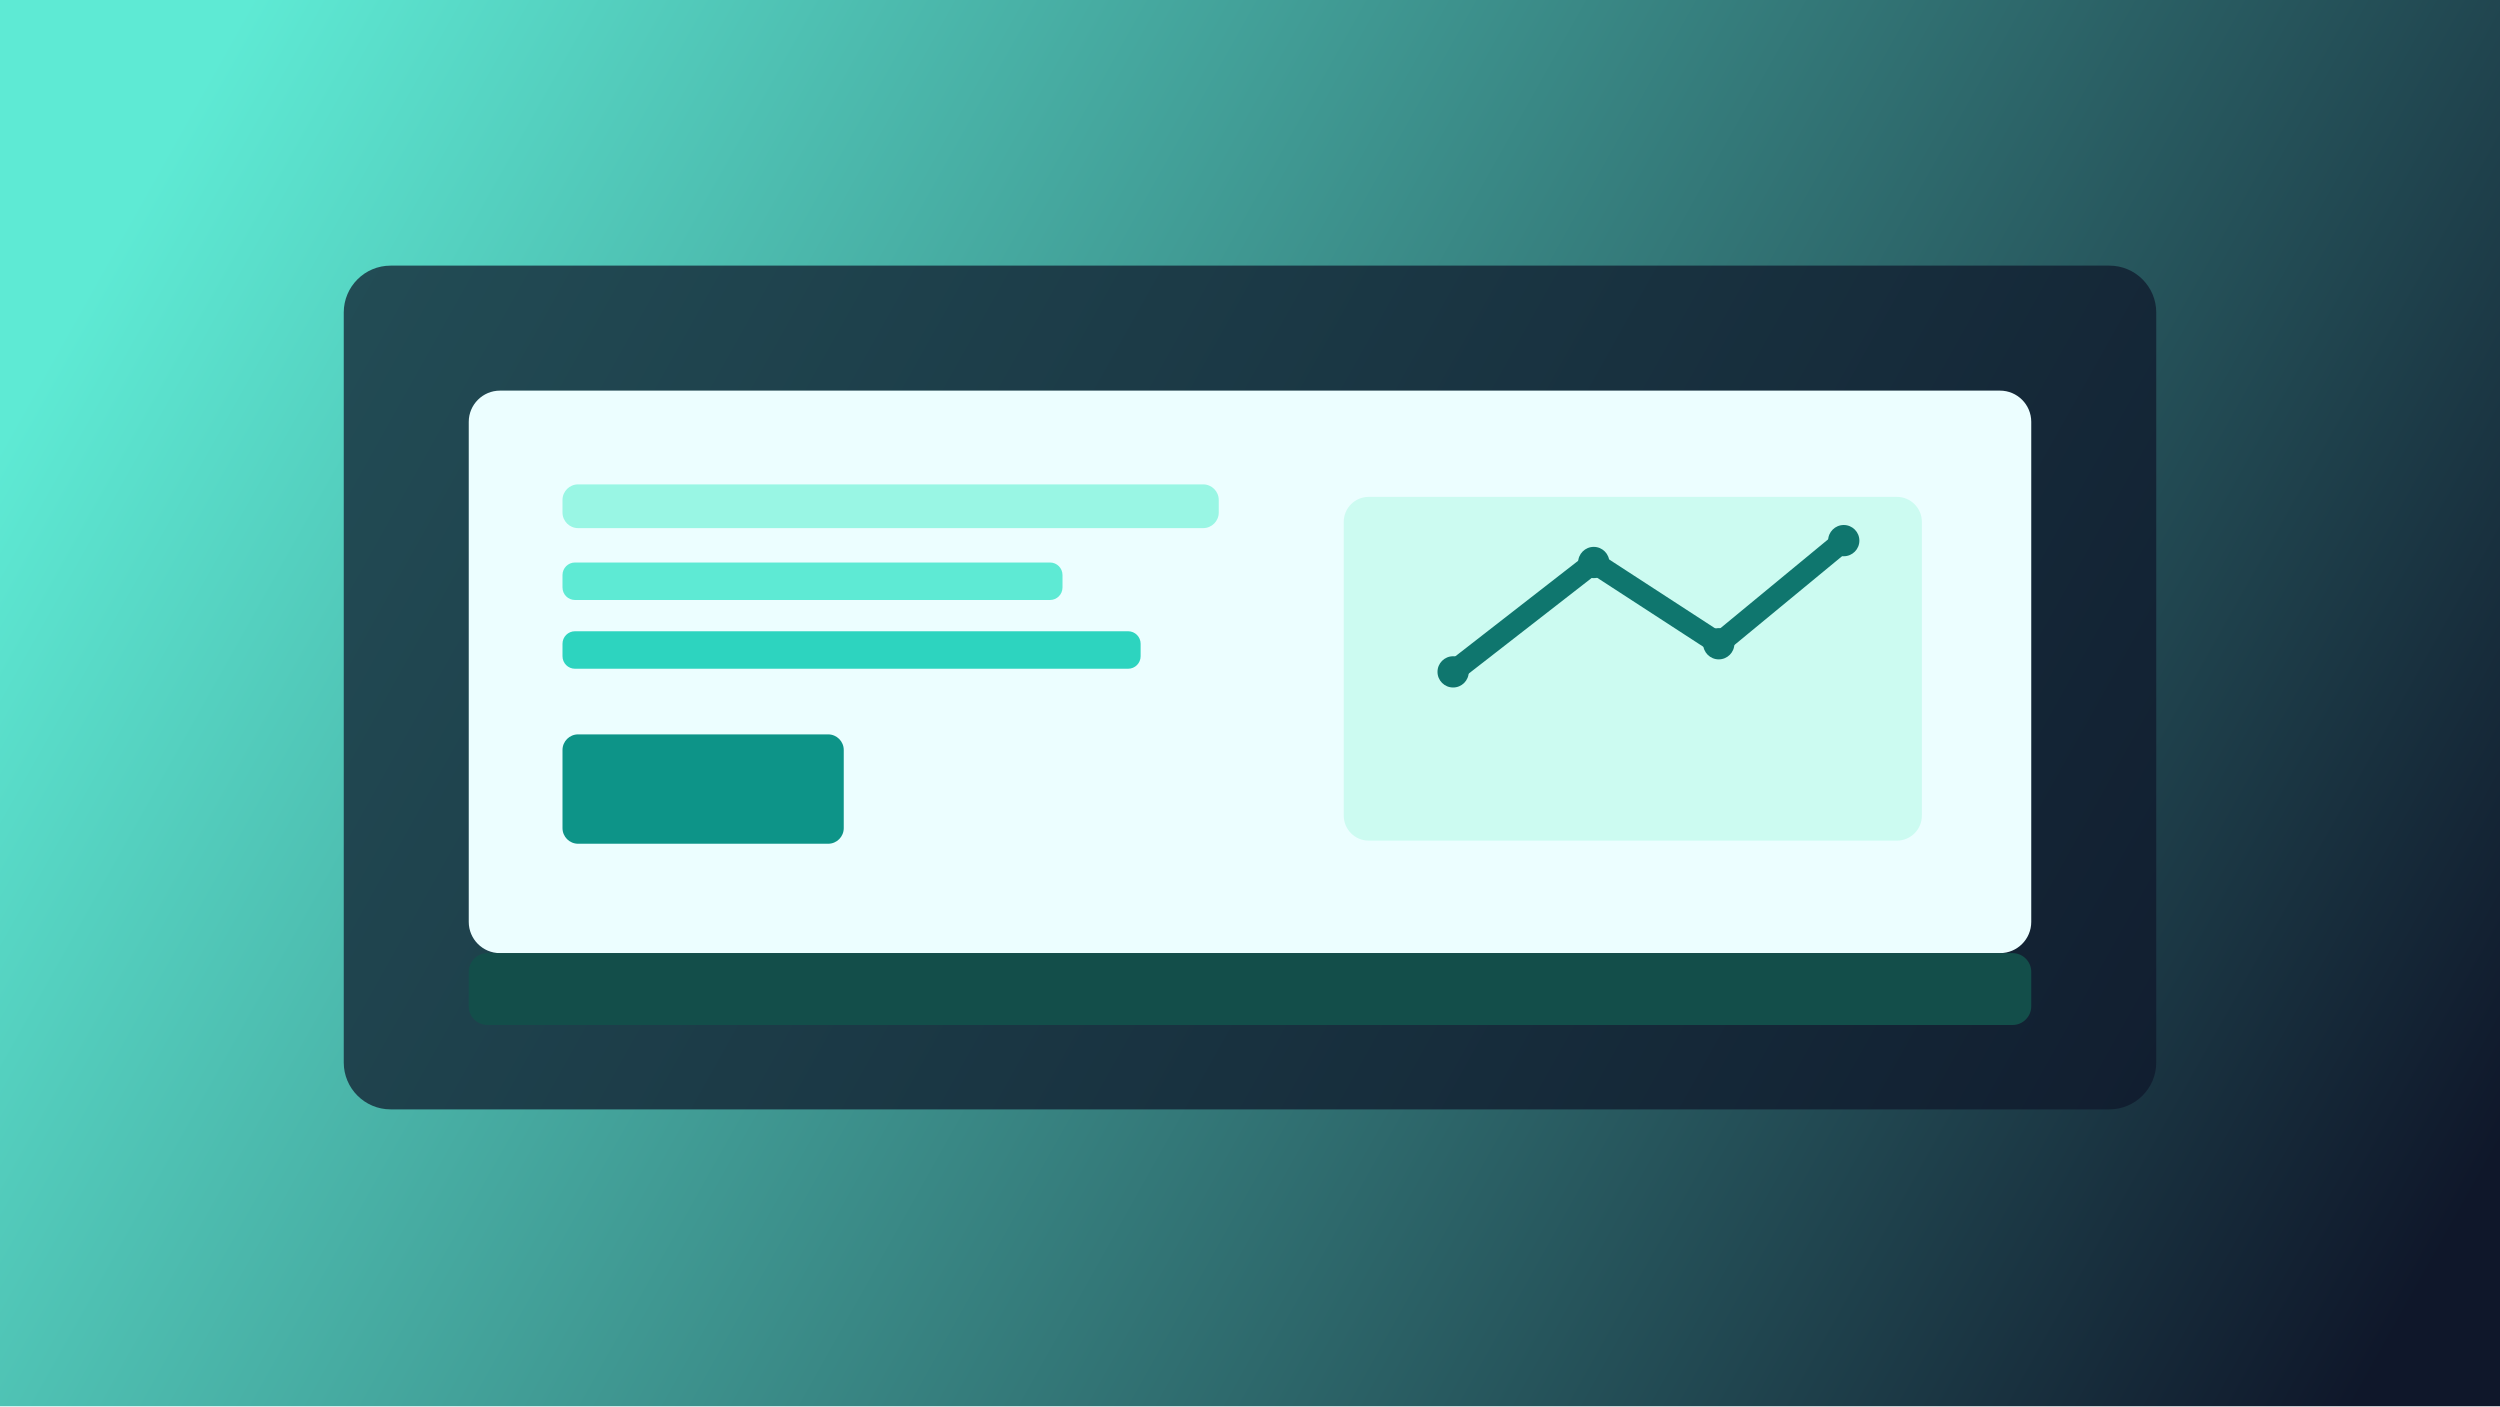
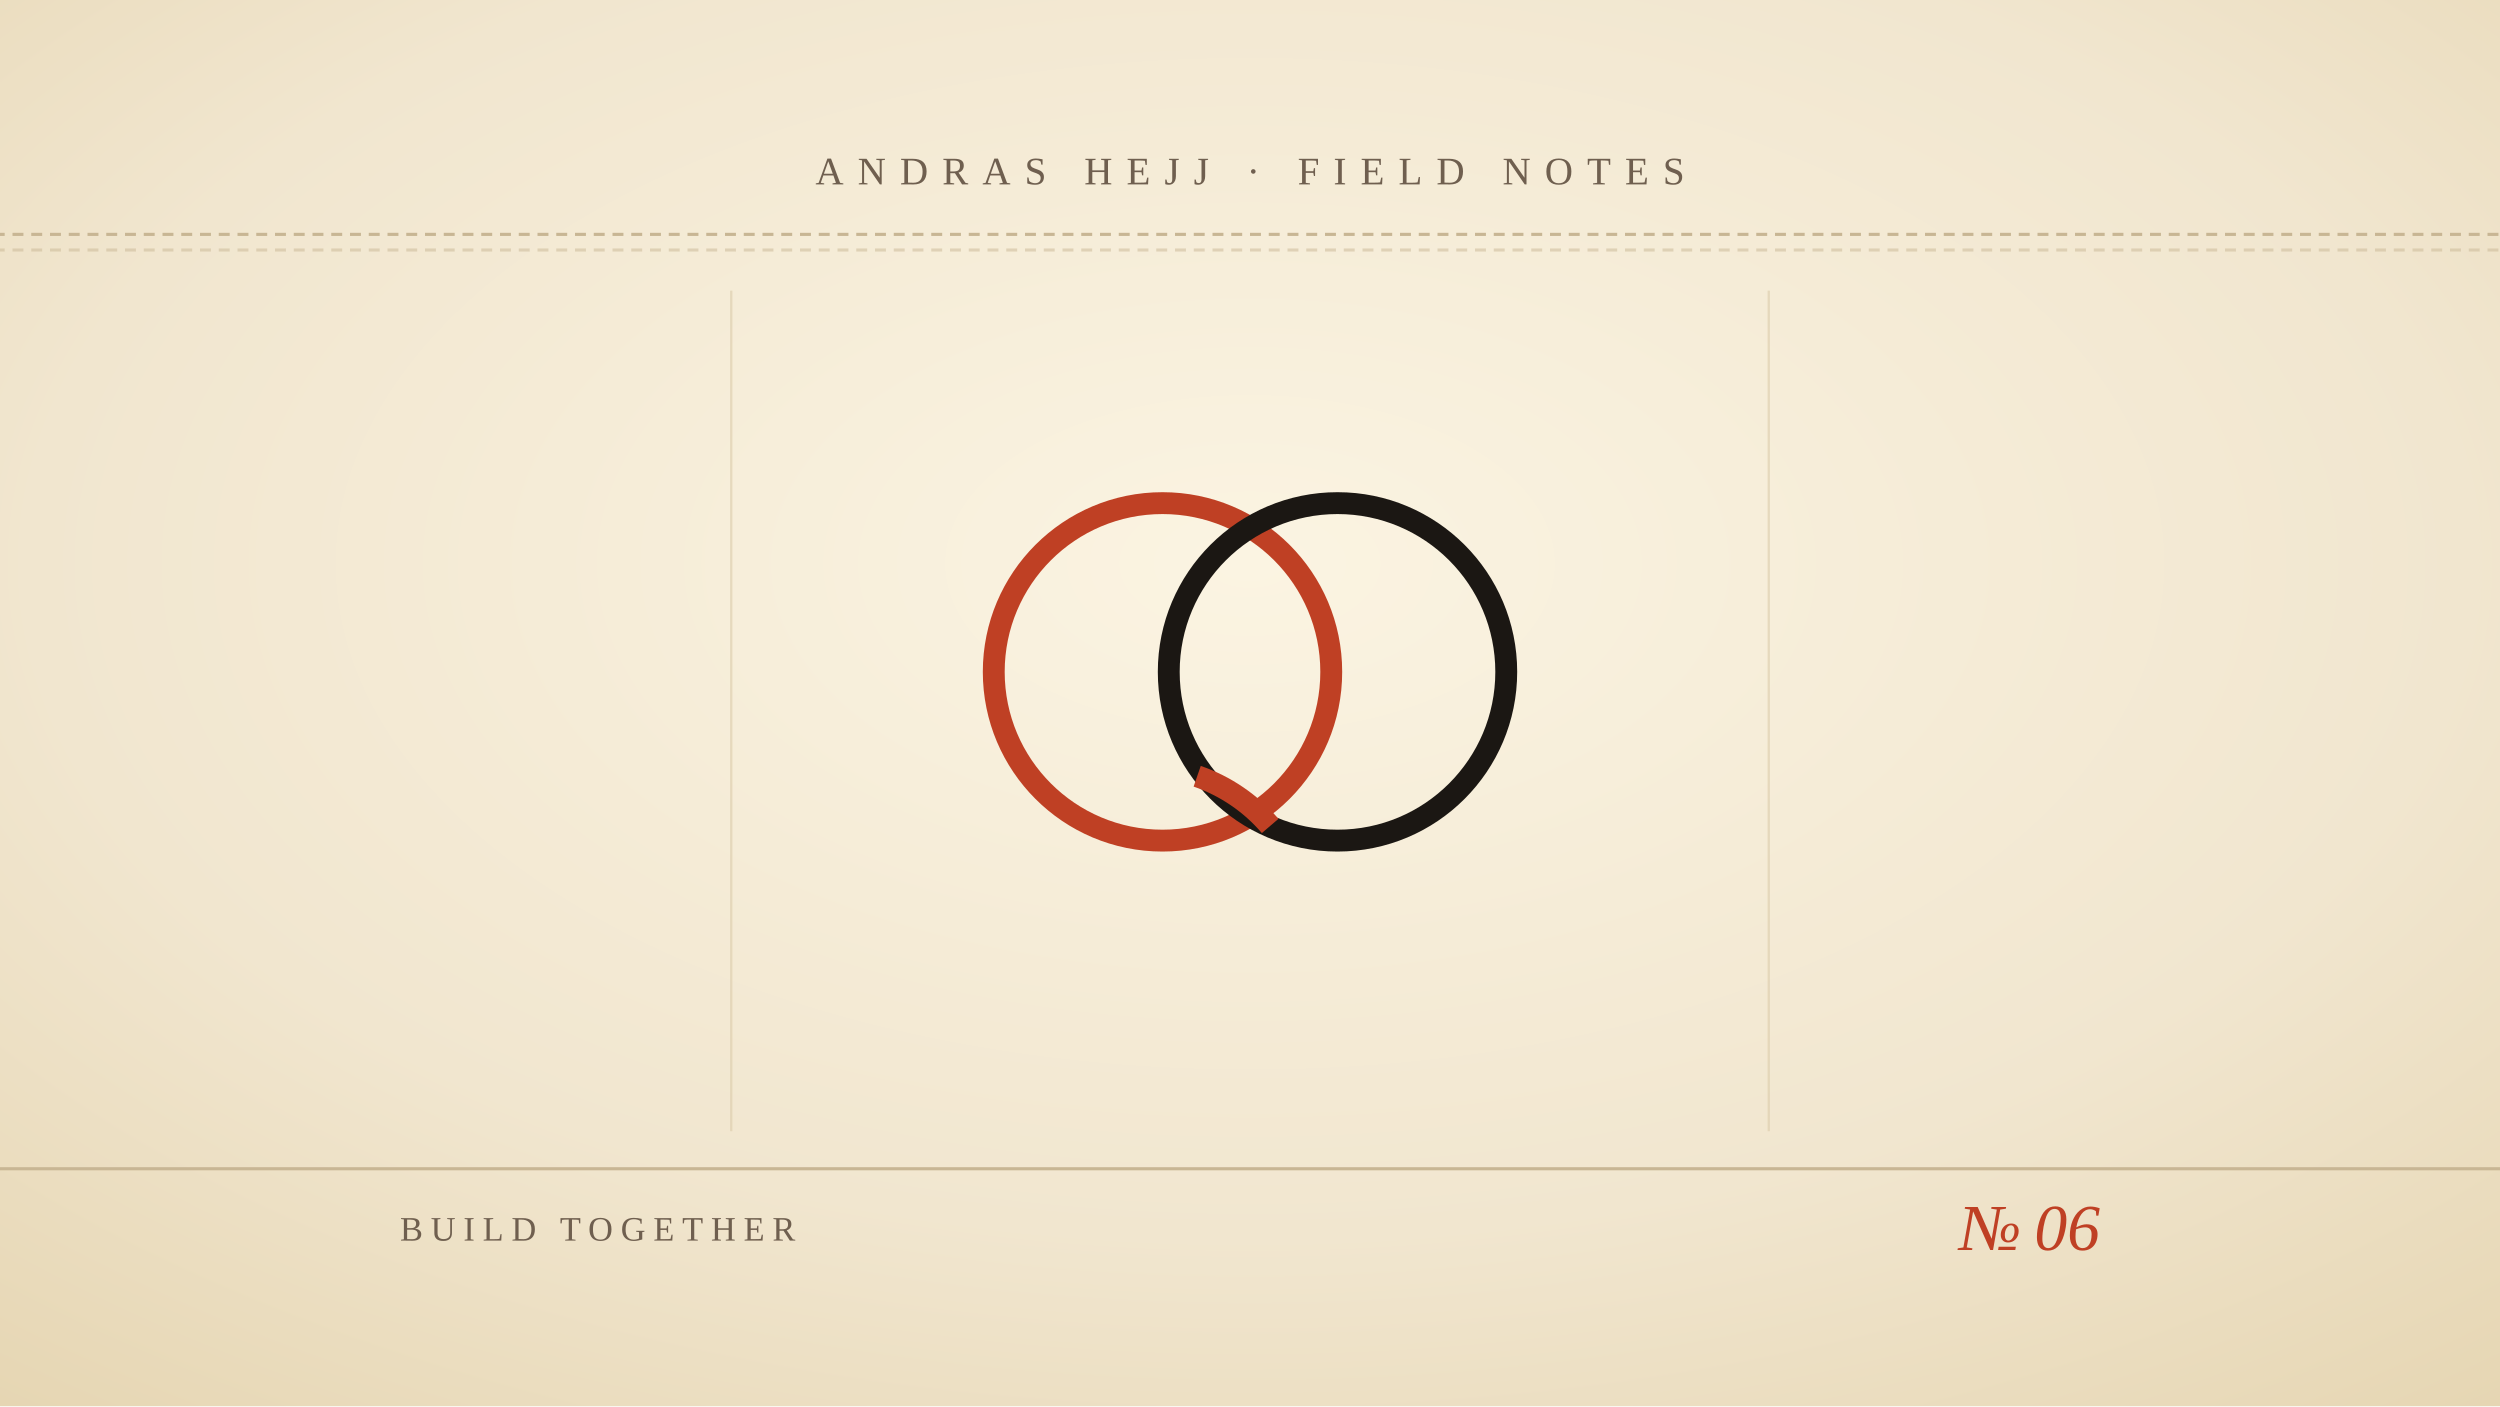
- <svg xmlns="http://www.w3.org/2000/svg" width="1600" height="900" viewBox="0 0 1600 900" fill="none">
+ <svg xmlns="http://www.w3.org/2000/svg" width="1600" height="900" viewBox="0 0 1600 900" fill="none" font-family="Georgia, 'Times New Roman', 'Iowan Old Style', serif">
  <defs>
-     <linearGradient id="g7" x1="120" y1="70" x2="1530" y2="860" gradientUnits="userSpaceOnUse">
-       <stop stop-color="#5EEAD4" />
-       <stop offset="1" stop-color="#0F172A" />
-     </linearGradient>
+     <radialGradient id="plate" cx="50%" cy="40%" r="78%">
+       <stop offset="0" stop-color="#fbf4e2" />
+       <stop offset="0.62" stop-color="#f1e6cf" />
+       <stop offset="1" stop-color="#e6d6b3" />
+     </radialGradient>
  </defs>
-   <rect width="1600" height="900" fill="url(#g7)" />
-   <rect x="220" y="170" width="1160" height="540" rx="30" fill="#0F172A" fill-opacity="0.72" />
-   <rect x="300" y="250" width="1000" height="360" rx="20" fill="#ECFEFF" />
-   <rect x="300" y="610" width="1000" height="46" rx="12" fill="#134E4A" />
-   <rect x="360" y="310" width="420" height="28" rx="10" fill="#99F6E4" />
-   <rect x="360" y="360" width="320" height="24" rx="8" fill="#5EEAD4" />
-   <rect x="360" y="404" width="370" height="24" rx="8" fill="#2DD4BF" />
-   <rect x="360" y="470" width="180" height="70" rx="10" fill="#0D9488" />
-   <rect x="860" y="318" width="370" height="220" rx="16" fill="#CCFBF1" />
-   <path d="M930 430L1020 360L1100 412L1180 346" stroke="#0F766E" stroke-width="14" stroke-linecap="round" stroke-linejoin="round" />
-   <circle cx="930" cy="430" r="10" fill="#0F766E" />
-   <circle cx="1020" cy="360" r="10" fill="#0F766E" />
-   <circle cx="1100" cy="412" r="10" fill="#0F766E" />
-   <circle cx="1180" cy="346" r="10" fill="#0F766E" />
+   <rect width="1600" height="900" fill="url(#plate)" />
+   <g stroke="#d9c9a6" stroke-width="1.5" opacity="0.55">
+     <line x1="468" y1="186" x2="468" y2="724" />
+     <line x1="1132" y1="186" x2="1132" y2="724" />
+   </g>
+   <g stroke="#c8b694" stroke-width="2">
+     <line x1="-40" y1="150" x2="1640" y2="150" stroke-dasharray="7 5" />
+     <line x1="-40" y1="160" x2="1640" y2="160" stroke-dasharray="7 5" opacity="0.5" />
+   </g>
+   <text x="800" y="118" text-anchor="middle" font-size="25" letter-spacing="9" fill="#6f5f4f">ANDRAS HEJJ · FIELD NOTES</text>
+   <g>
+     <circle cx="744" cy="430" r="108" fill="none" stroke="#bf4024" stroke-width="14" />
+     <circle cx="856" cy="430" r="108" fill="none" stroke="#1b1713" stroke-width="14" />
+     <path d="M812.9 528.6 A108 108 0 0 0 766.2 496.8" fill="none" stroke="#bf4024" stroke-width="14" />
+   </g>
+   <line x1="-40" y1="748" x2="1640" y2="748" stroke="#c8b694" stroke-width="2" />
+   <text x="256" y="794" text-anchor="start" font-size="22" letter-spacing="5" fill="#6f5f4f">BUILD TOGETHER</text>
+   <text x="1344" y="800" text-anchor="end" font-style="italic" font-size="42" fill="#bf4024">№ 06</text>
</svg>
